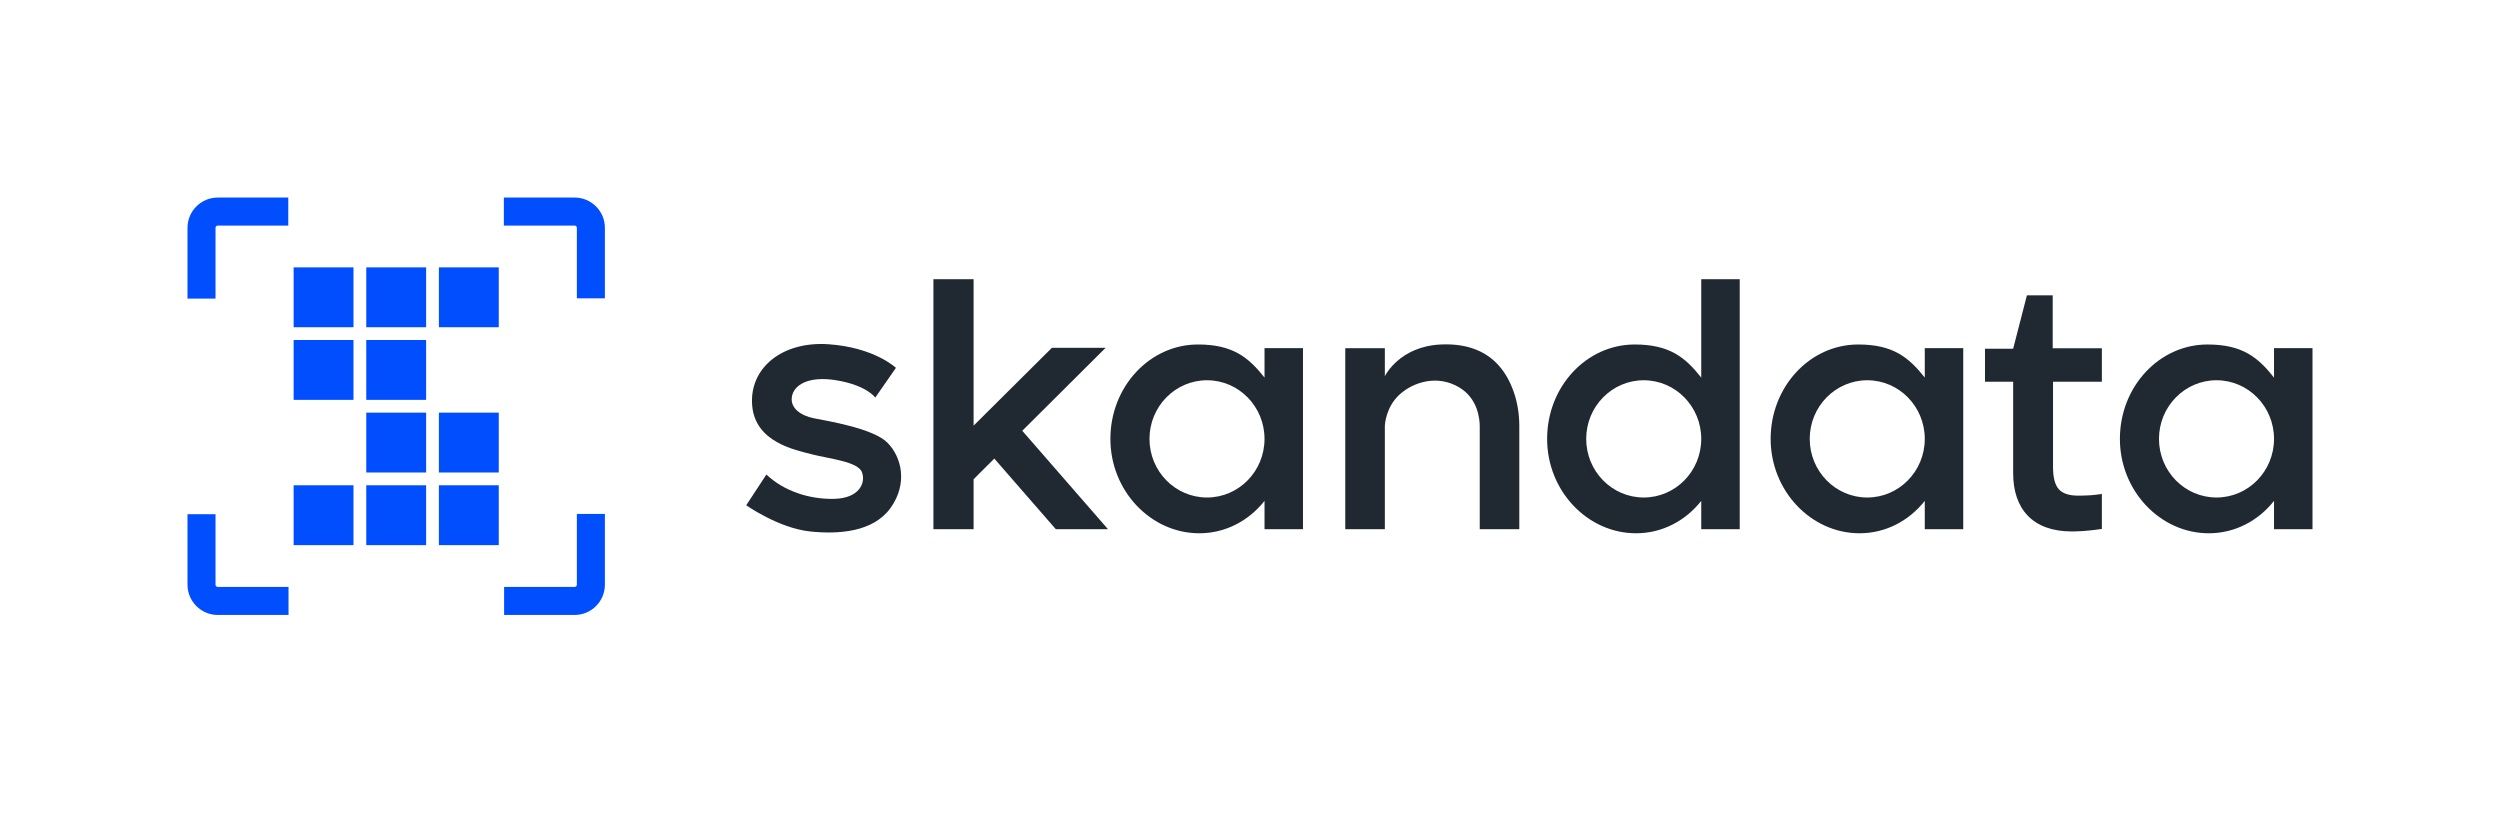
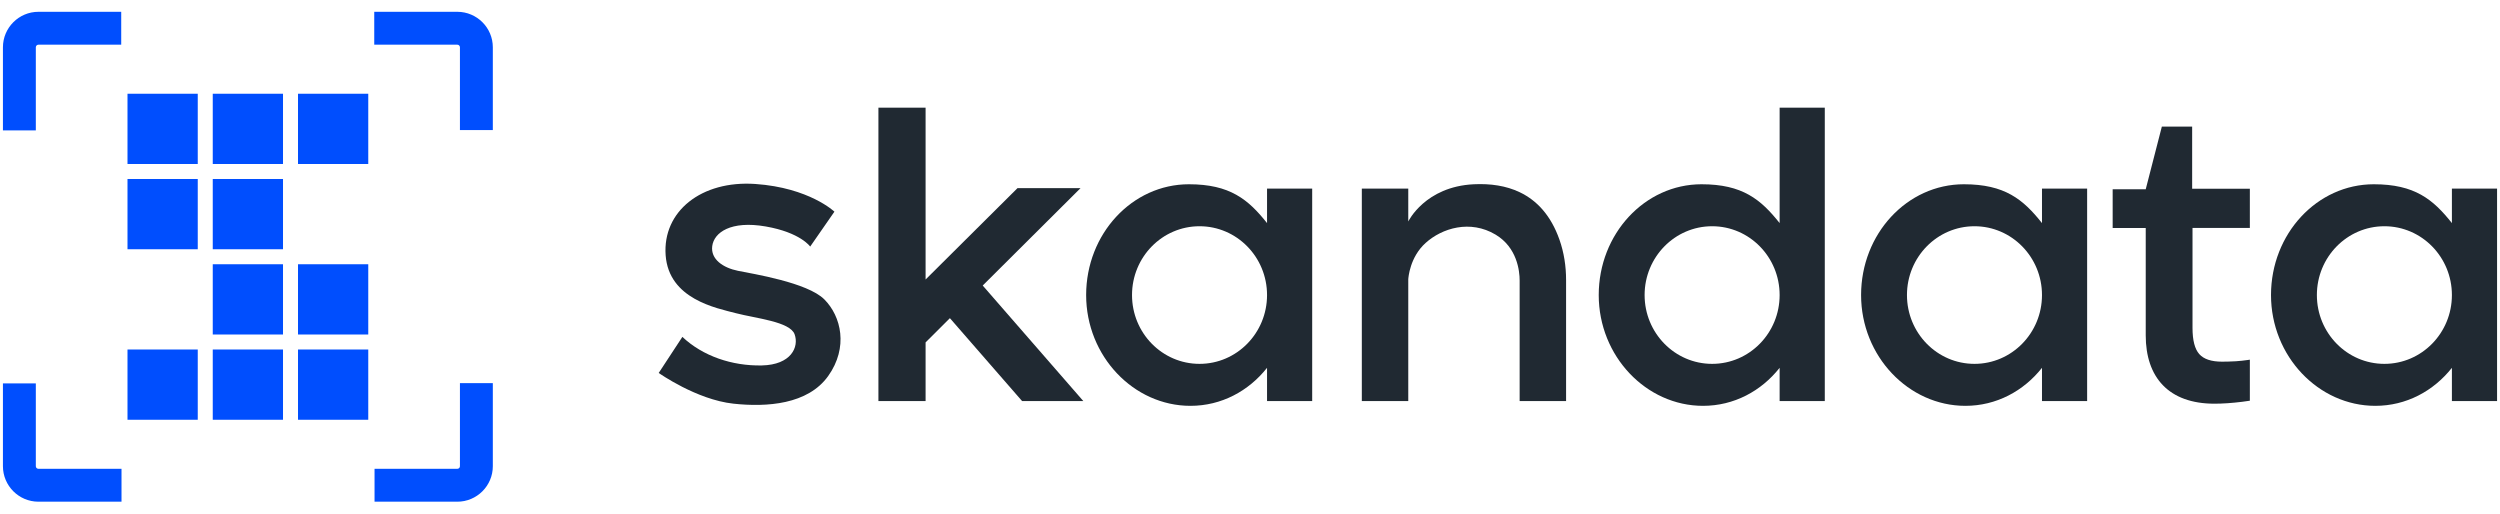
- <svg xmlns="http://www.w3.org/2000/svg" version="1.1" id="Слой_1" x="0px" y="0px" viewBox="0 0 2000 650" style="enable-background:new 0 0 2000 650;" xml:space="preserve">
+ <svg xmlns="http://www.w3.org/2000/svg" version="1.1" id="Слой_1" x="0px" y="0px" viewBox="148 150 1704 350" style="enable-background:new 0 0 2000 650;" xml:space="preserve">
  <style type="text/css">
	.st0{fill:#202932;}
	.st1{fill:#004EFE;}
</style>
  <g>
    <g>
      <path class="st0" d="M1681.5,395.154c-0.467,0.07-0.927,0.147-1.396,0.213    c-2.686,0.387-5.368,0.674-8.05,0.862c-2.686,0.194-7.788,0.287-9.513,0.287    c-7.286,0-12.461-1.725-15.525-5.175c-3.067-3.45-4.6-9.388-4.6-17.825    v-68.134h39.084v-26.744h-39.33V236.273h-20.648l-10.993,42.711h-22.536v26.4    h22.536v73.201c0,28.565,15.62,46.575,46.863,46.575    c5.556,0,11.832-0.431,18.831-1.293c1.822-0.225,3.578-0.473,5.277-0.743V395.154z" />
      <path class="st0" d="M700.223,318.068l16.518-23.794c0,0-17.108-16.322-53.882-18.878    c-36.773-2.556-63.321,18.667-61.158,48.565    c2.163,29.898,34.414,35.994,47.982,39.534    c13.569,3.54,36.773,5.703,39.92,14.355    c3.146,8.653-2.36,20.845-22.418,21.238s-40.116-6.293-54.078-19.468    l-16.125,24.581c0,0,25.684,18.211,50.932,20.943    c22.713,2.458,50.735,0.59,64.599-18.878    c13.864-19.468,8.849-40.706-2.655-52.21    c-11.504-11.504-48.671-17.403-58.847-19.468    c-10.177-2.065-18.731-7.866-17.551-16.863    c1.215-9.264,12.684-17.502,36.429-13.372    C693.635,308.482,700.223,318.068,700.223,318.068z" />
      <path class="st0" d="M1011.616,278.53v23.527c-12.849-16.188-25.368-26.465-53.249-26.465    c-38.689,0-70.05,33.804-70.05,75.513s32.4,75.513,71.088,75.513    c21.073,0,39.644-10.041,52.21-25.91v22.666h30.772V278.53H1011.616z     M965.6,398.006c-25.415,0-46.016-21.002-46.016-46.901    s20.601-46.901,46.016-46.901s46.016,21.002,46.016,46.901    S991.015,398.006,965.6,398.006z" />
      <path class="st0" d="M1539.818,278.53v23.527c-12.849-16.188-25.368-26.465-53.249-26.465    c-38.689,0-70.05,33.804-70.05,75.513s32.4,75.513,71.089,75.513    c21.073,0,39.644-10.041,52.21-25.91v22.666h30.772V278.53H1539.818z     M1493.802,398.006c-25.415,0-46.016-21.002-46.016-46.901    s20.601-46.901,46.016-46.901c25.415,0,46.016,21.002,46.016,46.901    S1519.217,398.006,1493.802,398.006z" />
      <path class="st0" d="M1819.217,278.53v23.527c-12.849-16.188-25.368-26.465-53.237-26.465    c-38.7,0-70.062,33.804-70.062,75.513s32.4,75.513,71.089,75.513    c21.073,0,39.644-10.041,52.21-25.91v22.666H1850V278.53H1819.217z M1773.201,398.006    c-25.415,0-46.016-21.002-46.016-46.901s20.601-46.901,46.016-46.901    s46.016,21.002,46.016,46.901S1798.616,398.006,1773.201,398.006z" />
      <path class="st0" d="M1360.994,223.382v78.675c-12.849-16.188-25.368-26.465-53.237-26.465    c-38.689,0-70.062,33.804-70.062,75.513s32.4,75.513,71.089,75.513    c21.073,0,39.656-10.041,52.21-25.91v22.666h30.783V223.382H1360.994z     M1314.978,398.006c-25.403,0-46.016-21.002-46.016-46.901    s20.613-46.901,46.016-46.901c25.415,0,46.016,21.002,46.016,46.901    S1340.393,398.006,1314.978,398.006z" />
      <path class="st0" d="M1210.904,313.293c-5.827-16.49-15.358-26.713-27.118-32.297    c-9.274-4.425-19.94-5.947-31.267-5.404    c-33.106,1.599-44.561,25.19-44.643,25.36v-22.416h-31.66v144.838h31.66v-82.962    c0.059-1.083,1.026-15.071,11.795-24.798    c11.209-10.135,30.382-16.035,47.691-5.711    c14.725,8.778,16.424,24.782,16.424,31.267v82.203h31.656v-82.527    C1215.442,331.476,1214.026,322.128,1210.904,313.293z" />
      <polygon class="st0" points="817.819,344.616 884.483,278.247 841.511,278.247 778.882,340.513     778.882,223.382 777.702,223.382 773.647,223.382 746.73,223.382 746.73,423.373     778.882,423.373 778.882,383.38 795.45,366.862 844.661,423.373 886.394,423.373   " />
    </g>
    <g>
      <g>
        <rect x="234.903" y="213.894" class="st1" width="47.884" height="47.884" />
        <rect x="293.013" y="213.894" class="st1" width="47.884" height="47.884" />
        <rect x="351.122" y="213.894" class="st1" width="47.884" height="47.884" />
        <rect x="234.903" y="272.003" class="st1" width="47.884" height="47.884" />
        <rect x="293.013" y="272.003" class="st1" width="47.884" height="47.884" />
        <rect x="293.013" y="330.113" class="st1" width="47.884" height="47.884" />
        <rect x="351.122" y="330.113" class="st1" width="47.884" height="47.884" />
        <rect x="234.903" y="388.223" class="st1" width="47.884" height="47.884" />
        <rect x="293.013" y="388.223" class="st1" width="47.884" height="47.884" />
        <rect x="351.122" y="388.223" class="st1" width="47.884" height="47.884" />
      </g>
      <path class="st1" d="M174.188,158.045C160.855,158.045,150,168.9,150,182.233v56.635h22.418    v-56.635c0-0.979,0.791-1.77,1.77-1.77h56.434v-22.418H174.188z" />
      <path class="st1" d="M150,467.767c0,13.333,10.855,24.188,24.188,24.188h56.635v-22.418    h-56.635c-0.979,0-1.77-0.791-1.77-1.77v-56.434H150V467.767z" />
      <path class="st1" d="M459.722,491.955c13.333,0,24.188-10.855,24.188-24.188v-56.635h-22.418    v56.635c0,0.979-0.791,1.77-1.77,1.77h-56.434v22.418H459.722z" />
      <path class="st1" d="M483.909,182.233c0-13.333-10.855-24.188-24.188-24.188H403.087v22.418    h56.635c0.979,0,1.77,0.791,1.77,1.77v56.434h22.418V182.233z" />
    </g>
  </g>
</svg>
